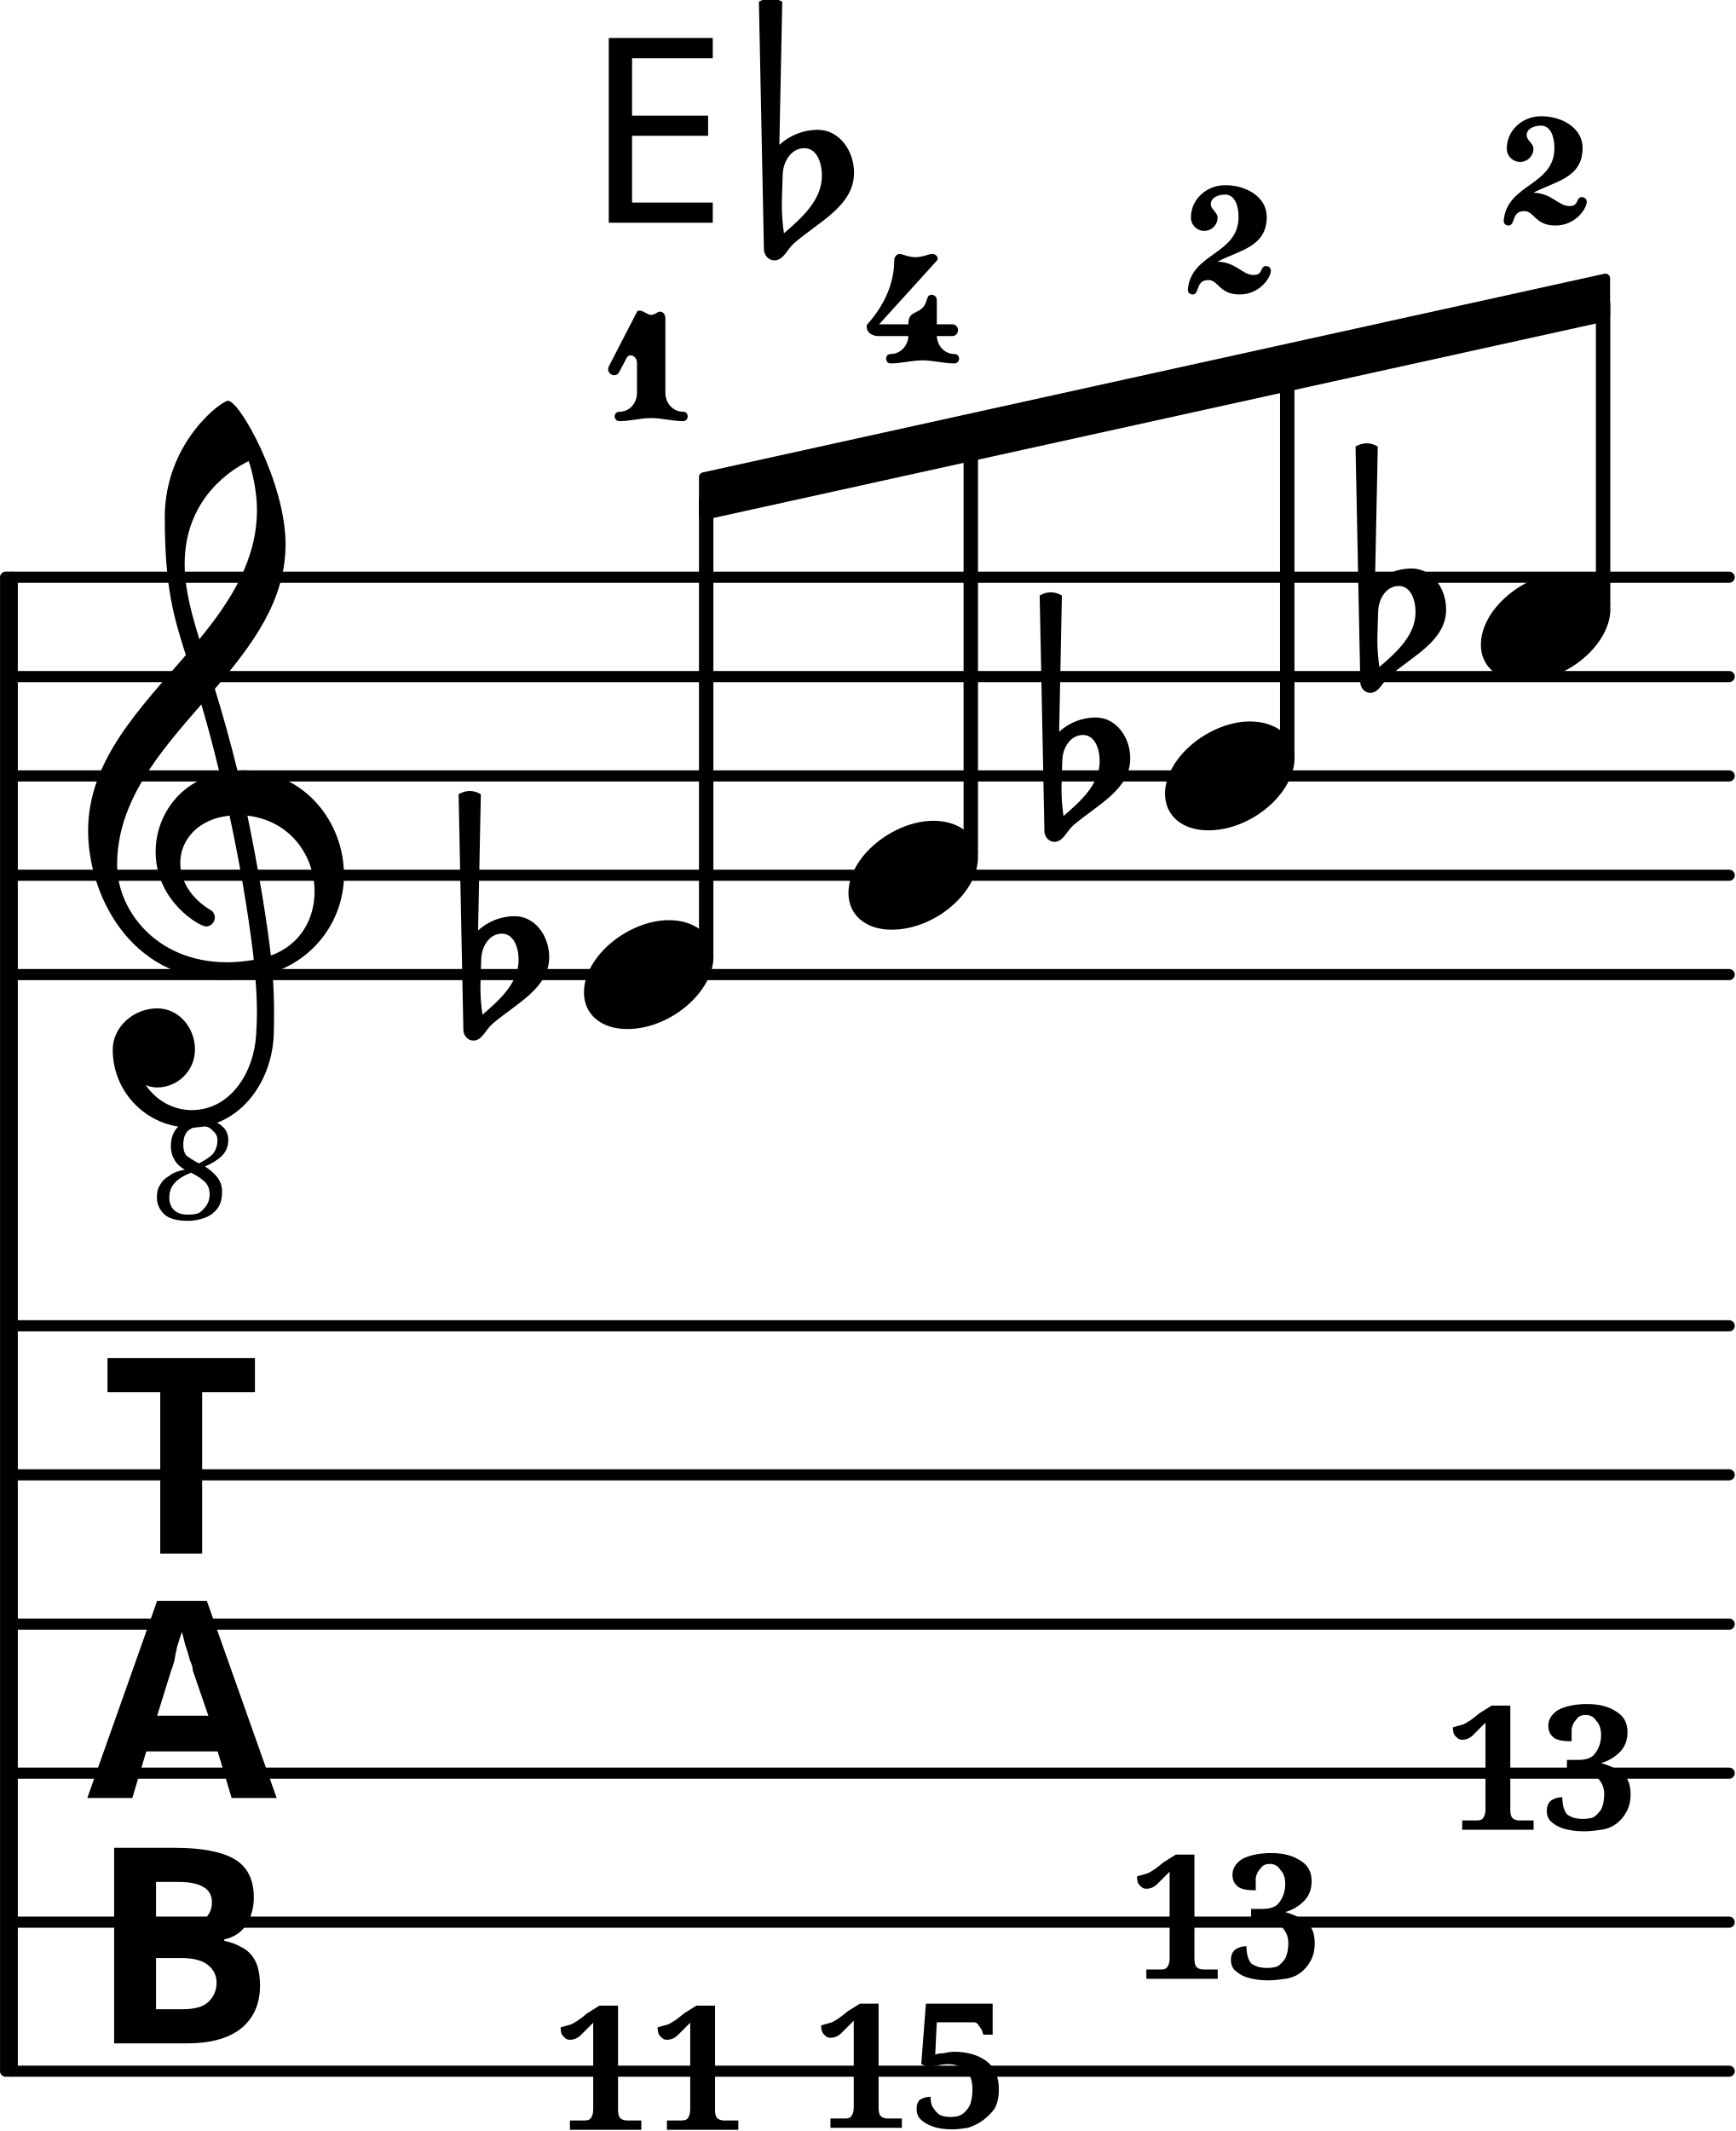
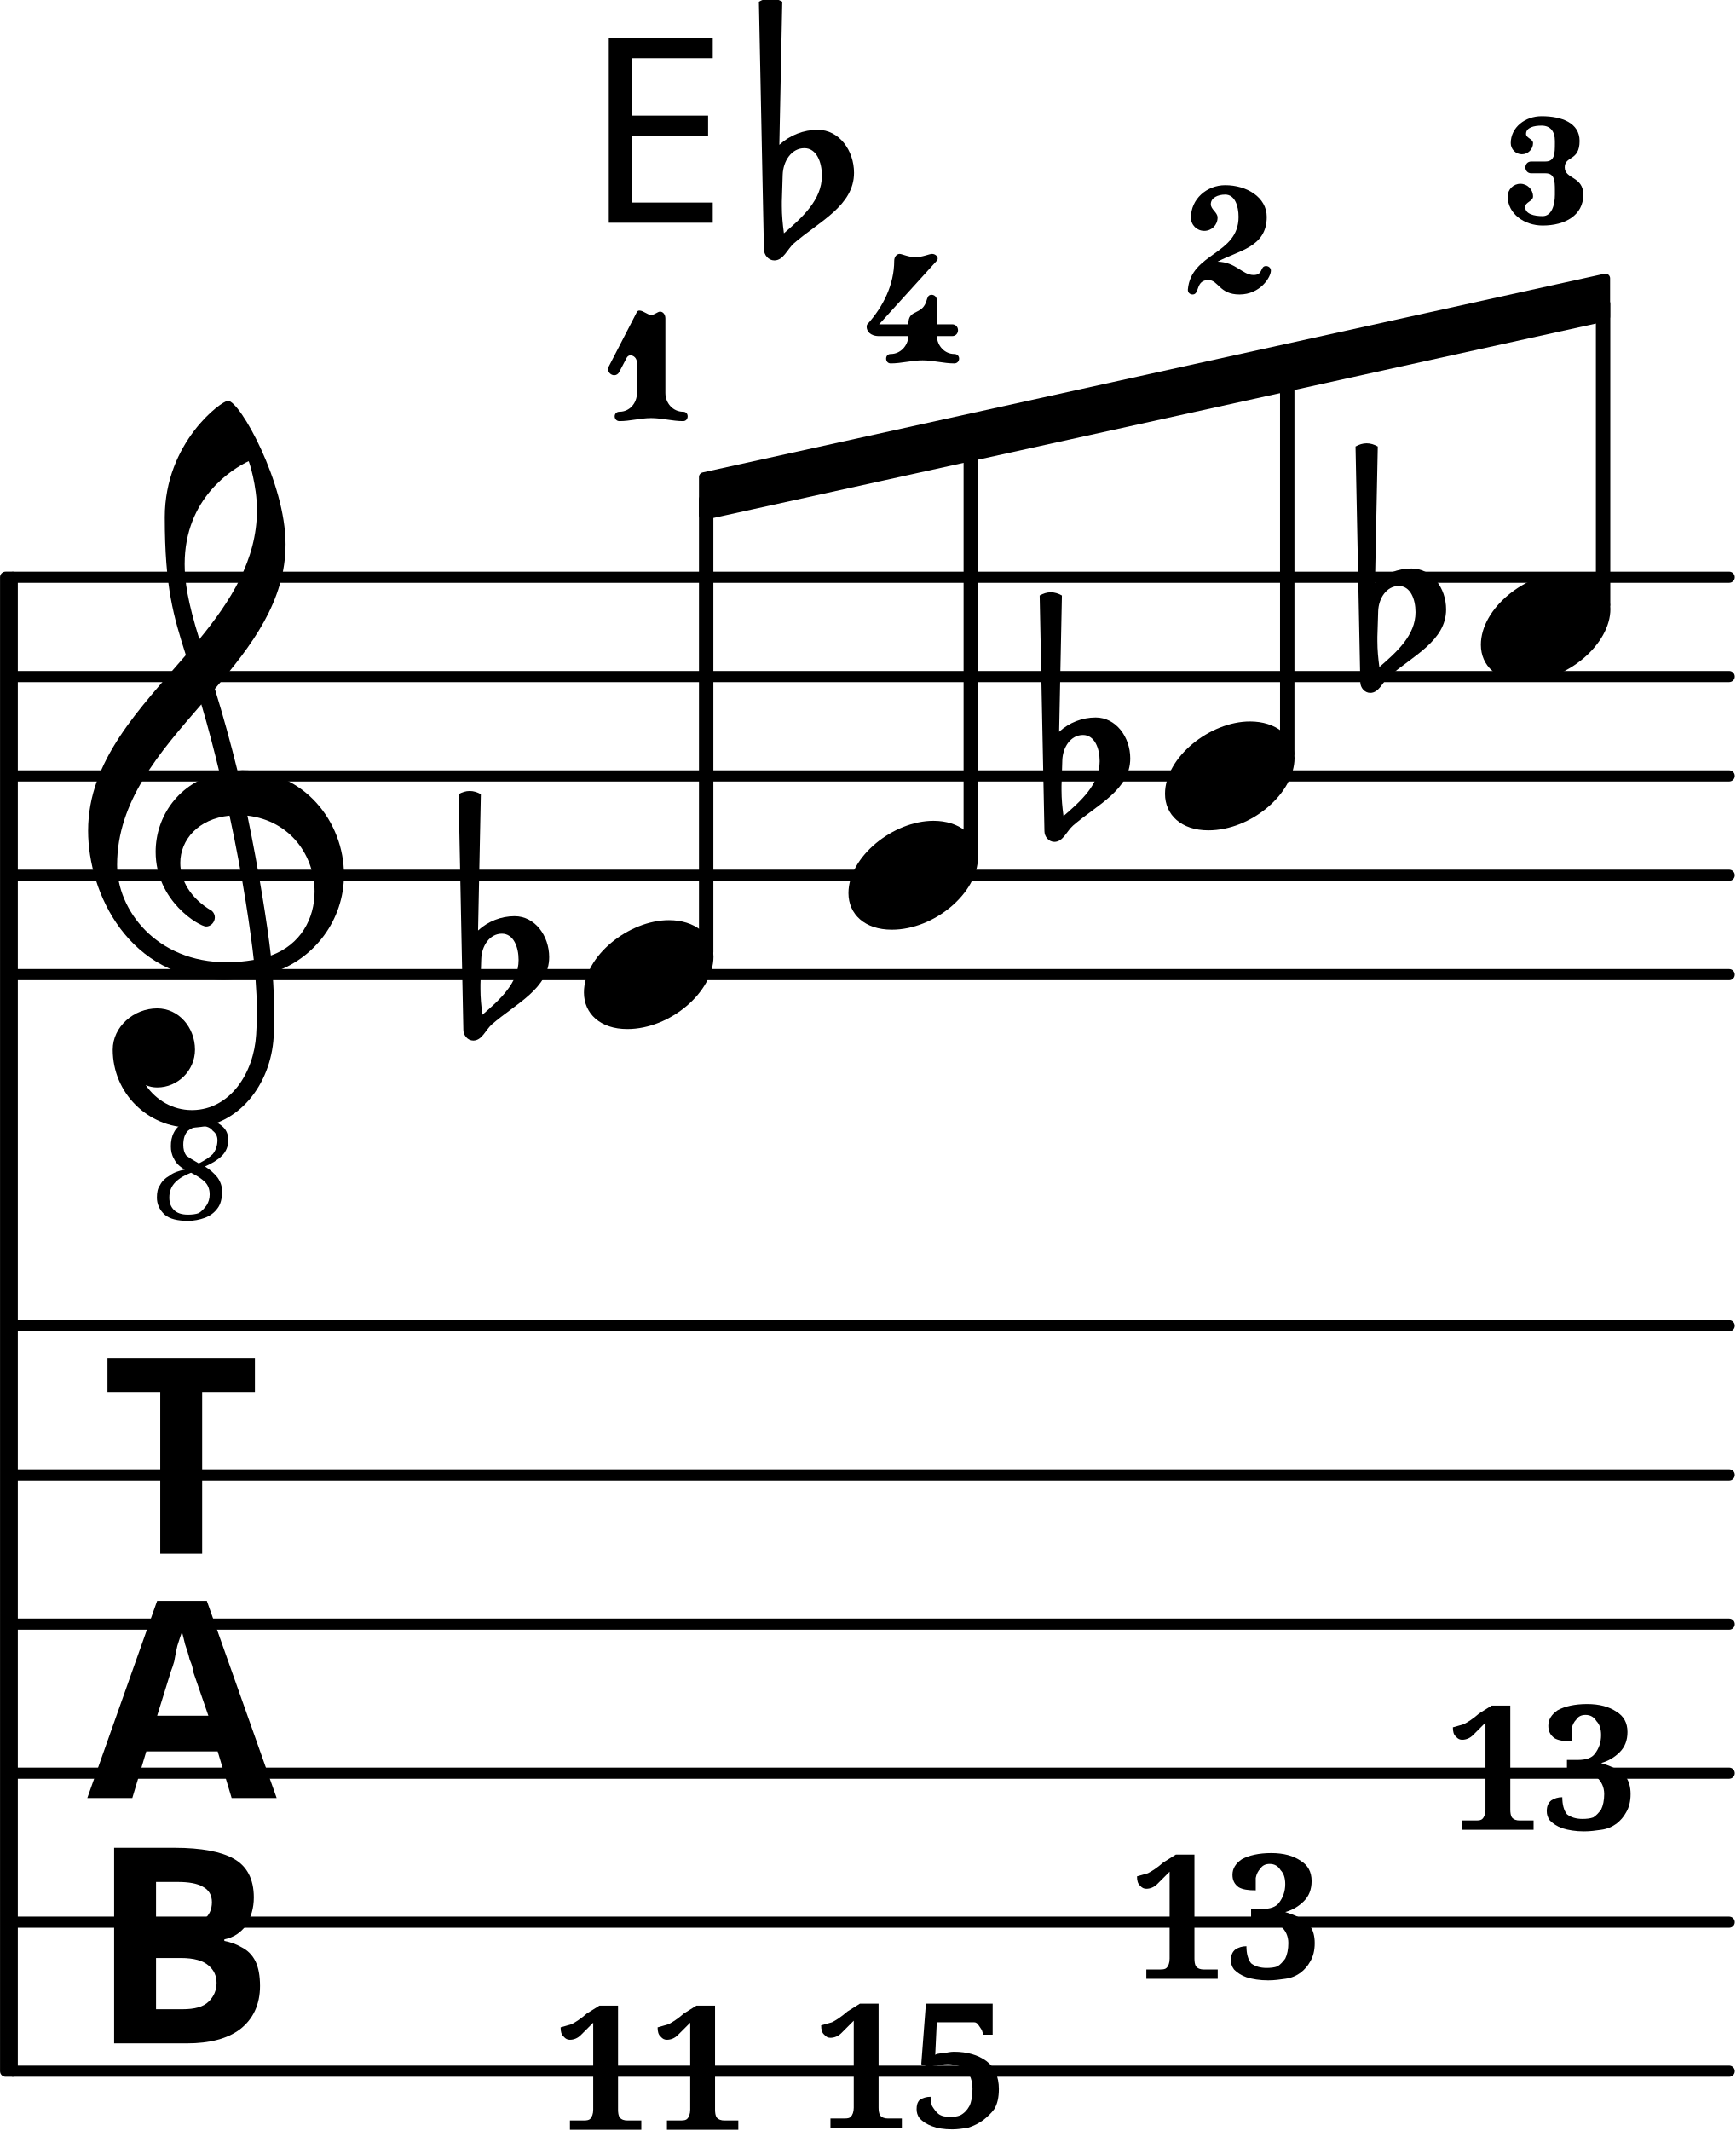
<svg xmlns="http://www.w3.org/2000/svg" preserveAspectRatio="xMidYMid meet" viewBox="-0.079 -5.568 17.47 21.45">
  <g transform="translate(0, 4.242)">
    <line stroke-linejoin="round" stroke-linecap="round" stroke-width="0.112" stroke="currentColor" x1="0.056" y1="0" x2="17.33" y2="0" />
  </g>
  <g transform="translate(0, 3.242)">
    <line stroke-linejoin="round" stroke-linecap="round" stroke-width="0.112" stroke="currentColor" x1="0.056" y1="0" x2="17.33" y2="0" />
  </g>
  <g transform="translate(0, 2.242)">
    <line stroke-linejoin="round" stroke-linecap="round" stroke-width="0.112" stroke="currentColor" x1="0.056" y1="0" x2="17.33" y2="0" />
  </g>
  <g transform="translate(0, 1.242)">
    <line stroke-linejoin="round" stroke-linecap="round" stroke-width="0.112" stroke="currentColor" x1="0.056" y1="0" x2="17.33" y2="0" />
  </g>
  <g transform="translate(0, 0.2422)">
    <line stroke-linejoin="round" stroke-linecap="round" stroke-width="0.112" stroke="currentColor" x1="0.056" y1="0" x2="17.33" y2="0" />
  </g>
  <g transform="translate(0, 15.28)">
    <line stroke-linejoin="round" stroke-linecap="round" stroke-width="0.112" stroke="currentColor" x1="0.056" y1="0" x2="17.33" y2="0" />
  </g>
  <g transform="translate(0, 13.78)">
    <line stroke-linejoin="round" stroke-linecap="round" stroke-width="0.112" stroke="currentColor" x1="0.056" y1="0" x2="17.33" y2="0" />
  </g>
  <g transform="translate(0, 12.28)">
    <line stroke-linejoin="round" stroke-linecap="round" stroke-width="0.112" stroke="currentColor" x1="0.056" y1="0" x2="17.33" y2="0" />
  </g>
  <g transform="translate(0, 10.78)">
    <line stroke-linejoin="round" stroke-linecap="round" stroke-width="0.112" stroke="currentColor" x1="0.056" y1="0" x2="17.33" y2="0" />
  </g>
  <g transform="translate(0, 9.277)">
    <line stroke-linejoin="round" stroke-linecap="round" stroke-width="0.112" stroke="currentColor" x1="0.056" y1="0" x2="17.33" y2="0" />
  </g>
  <g transform="translate(0, 7.777)">
    <line stroke-linejoin="round" stroke-linecap="round" stroke-width="0.112" stroke="currentColor" x1="0.056" y1="0" x2="17.33" y2="0" />
  </g>
  <g transform="translate(6.958, -0.5736)">
    <polygon stroke-linejoin="round" stroke-linecap="round" stroke-width="0.094" fill="currentColor" stroke="currentColor" points="9.126 -2.193 9.126 -1.807 0.047 0.193 0.047 -0.193" />
  </g>
  <g transform="translate(5.8, -3.326)">
    <text font-family="sans" font-size="2.616" text-anchor="start" fill="currentColor">
      <tspan>E</tspan>
    </text>
  </g>
  <g transform="translate(7.679, -3.644)">
    <path transform="scale(0.0042, -0.0042)" d="M29 39l-2 -64v-11c0 -22 2 -43 5 -65c44 38 91 80 91 138c0 33 -13 66 -42 66c-31 0 -51 -31 -52 -64zM-28 454c9 5 18 8 28 8s19 -3 28 -8l-7 -343c25 23 58 36 92 36c51 0 87 -49 87 -103c0 -79 -84 -117 -144 -169c-16 -14 -25 -41 -47 -41c-14 0 -25 13 -25 27z" fill="currentColor" />
  </g>
  <g transform="translate(5.8, 4.242)">
    <path transform="scale(0.004, -0.004)" d="M0 -45c0 92 113 182 214 182c64 0 112 -36 112 -92c0 -88 -108 -182 -217 -182c-68 0 -109 39 -109 92z" fill="currentColor" />
  </g>
  <g transform="translate(6.05, -1.329)">
    <path transform="scale(0.0022, -0.0022)" d="M194 486c16 0 29 15 41 15c13 0 24 -13 24 -31v-341c0 -47 35 -86 81 -86c14 0 21 -10 21 -21s-7 -22 -21 -22c-49 0 -97 14 -146 14s-96 -14 -145 -14c-14 0 -22 11 -22 22s8 21 22 21c46 0 80 39 80 86v137c0 23 -16 35 -30 35c-7 0 -13 -4 -17 -11l-34 -65 c-5 -10 -14 -15 -23 -15c-14 0 -28 12 -28 27c0 4 1 8 3 13l129 250c2 4 7 6 11 6c18 0 37 -20 54 -20z" fill="currentColor" />
  </g>
  <g transform="translate(0.8, 3.242)">
    <path transform="scale(0.004, -0.004)" d="M265 -635h-5c-108 0 -196 87 -196 196c0 58 53 104 112 104c54 0 95 -48 95 -104c0 -52 -43 -95 -95 -95c-10 0 -20 2 -29 6c26 -38 68 -63 116 -63h3zM403 150c28 -135 50 -272 59 -352c75 27 110 93 110 161c0 88 -59 178 -169 191zM75 26c0 -112 97 -245 277 -245 c21 0 43 2 67 6c-7 65 -27 206 -61 363c-79 -8 -124 -61 -124 -119c0 -43 25 -89 80 -121c5 -5 7 -11 7 -16c0 -12 -10 -23 -22 -23c-16 0 -127 63 -127 188c0 89 58 175 161 198c-14 58 -29 116 -46 173c-106 -122 -212 -244 -212 -404zM354 1194c30 0 145 -207 145 -361 c0 -143 -85 -255 -178 -364c21 -68 40 -137 57 -206c4 0 8 1 12 1c156 0 256 -130 256 -263c0 -113 -74 -212 -180 -246c3 -34 4 -68 4 -102c0 -20 0 -40 -1 -60c-7 -120 -89 -225 -204 -228l1 44c93 2 153 92 159 190c1 19 2 37 2 56c0 30 -2 60 -4 90 c-28 -5 -54 -8 -79 -8c-240 0 -342 219 -342 375c0 177 130 307 246 442c-31 98 -53 170 -53 347c0 188 143 293 159 293zM427 919c0 62 -20 123 -21 123c-40 -19 -161 -92 -161 -259c0 -42 7 -93 37 -189c78 95 145 199 145 325z" fill="currentColor" />
  </g>
  <g transform="translate(1.485, 6.705)">
    <text font-family="serif" font-style="italic" font-size="1.386" text-anchor="start" fill="currentColor">
      <tspan>8</tspan>
    </text>
  </g>
  <g transform="translate(5.487, 15.87)">
    <text font-family="serif" font-weight="bold" font-size="1.746" text-anchor="start" fill="currentColor">
      <tspan>11</tspan>
    </text>
  </g>
  <g transform="translate(0.9406, 10.07)">
    <text font-family="sans" font-weight="bold" font-size="2.772" text-anchor="start" fill="currentColor">
      <tspan>T</tspan>
    </text>
  </g>
  <g transform="translate(0.8, 12.53)">
    <text font-family="sans" font-weight="bold" font-size="2.772" text-anchor="start" fill="currentColor">
      <tspan>A</tspan>
    </text>
  </g>
  <g transform="translate(0.8201, 15)">
    <text font-family="sans" font-weight="bold" font-size="2.772" text-anchor="start" fill="currentColor">
      <tspan>B</tspan>
    </text>
  </g>
  <g transform="translate(7.03, 2.242)">
    <rect x="-0.072" y="-2.832" width="0.145" height="4.652" ry="0.047" fill="currentColor" />
  </g>
  <g transform="translate(4.65, 4.242)">
    <path transform="scale(0.004, -0.004)" d="M29 39l-2 -64v-11c0 -22 2 -43 5 -65c44 38 91 80 91 138c0 33 -13 66 -42 66c-31 0 -51 -31 -52 -64zM-28 454c9 5 18 8 28 8s19 -3 28 -8l-7 -343c25 23 58 36 92 36c51 0 87 -49 87 -103c0 -79 -84 -117 -144 -169c-16 -14 -25 -41 -47 -41c-14 0 -25 13 -25 27z" fill="currentColor" />
  </g>
  <g transform="translate(8.463, 3.242)">
    <path transform="scale(0.004, -0.004)" d="M0 -45c0 92 113 182 214 182c64 0 112 -36 112 -92c0 -88 -108 -182 -217 -182c-68 0 -109 39 -109 92z" fill="currentColor" />
  </g>
  <g transform="translate(8.653, -1.91)">
    <path transform="scale(0.0022, -0.0022)" d="M148 501c10 0 41 -15 72 -15c32 0 63 15 76 15c15 0 26 -11 26 -21c0 -4 -1 -7 -4 -10l-264 -291h134v4c0 60 50 41 75 85c7 11 8 24 14 36c3 7 10 10 17 10c11 0 24 -8 24 -25v-110h70c18 0 27 -14 27 -27s-9 -27 -27 -27h-70c2 -45 36 -82 80 -82c14 0 22 -10 22 -21 s-8 -22 -22 -22c-49 0 -96 14 -145 14s-97 -14 -146 -14c-14 0 -21 11 -21 22s7 21 21 21c44 0 79 37 81 82h-134c-43 0 -57 25 -57 42c0 5 1 10 3 12c73 81 123 182 123 291c0 17 11 31 25 31z" fill="currentColor" />
  </g>
  <g transform="translate(8.11, 15.85)">
    <text font-family="serif" font-weight="bold" font-size="1.746" text-anchor="start" fill="currentColor">
      <tspan>15</tspan>
    </text>
  </g>
  <g transform="translate(9.694, 2.242)">
    <rect x="-0.072" y="-3.412" width="0.145" height="4.233" ry="0.047" fill="currentColor" />
  </g>
  <g transform="translate(11.65, 2.242)">
    <path transform="scale(0.004, -0.004)" d="M0 -45c0 92 113 182 214 182c64 0 112 -36 112 -92c0 -88 -108 -182 -217 -182c-68 0 -109 39 -109 92z" fill="currentColor" />
  </g>
  <g transform="translate(11.88, -2.604)">
    <path transform="scale(0.0022, -0.0022)" d="M94 66c-60 0 -39 -66 -72 -66c-11 0 -22 7 -22 21v2c15 169 232 158 232 332c0 50 -17 102 -61 102c-33 0 -66 -14 -66 -44c0 -24 31 -37 31 -61c0 -34 -27 -61 -61 -61s-61 27 -61 61c0 84 72 148 157 148c98 0 190 -55 190 -145c0 -140 -131 -154 -225 -205 c85 -2 113 -61 165 -61c45 0 28 41 57 41c11 0 22 -8 22 -21c0 -29 -48 -109 -144 -109c-92 0 -96 66 -142 66z" fill="currentColor" />
  </g>
  <g transform="translate(11.29, 14.35)">
    <text font-family="serif" font-weight="bold" font-size="1.746" text-anchor="start" fill="currentColor">
      <tspan>13</tspan>
    </text>
  </g>
  <g transform="translate(12.88, 2.242)">
    <rect x="-0.072" y="-4.106" width="0.145" height="3.927" ry="0.047" fill="currentColor" />
  </g>
  <g transform="translate(10.5, 2.242)">
    <path transform="scale(0.004, -0.004)" d="M29 39l-2 -64v-11c0 -22 2 -43 5 -65c44 38 91 80 91 138c0 33 -13 66 -42 66c-31 0 -51 -31 -52 -64zM-28 454c9 5 18 8 28 8s19 -3 28 -8l-7 -343c25 23 58 36 92 36c51 0 87 -49 87 -103c0 -79 -84 -117 -144 -169c-16 -14 -25 -41 -47 -41c-14 0 -25 13 -25 27z" fill="currentColor" />
  </g>
  <g transform="translate(14.83, 0.7422)">
    <path transform="scale(0.004, -0.004)" d="M0 -45c0 92 113 182 214 182c64 0 112 -36 112 -92c0 -88 -108 -182 -217 -182c-68 0 -109 39 -109 92z" fill="currentColor" />
  </g>
-   <g transform="translate(15.06, -3.298)">
-     <path transform="scale(0.0022, -0.0022)" d="M94 66c-60 0 -39 -66 -72 -66c-11 0 -22 7 -22 21v2c15 169 232 158 232 332c0 50 -17 102 -61 102c-33 0 -66 -14 -66 -44c0 -24 31 -37 31 -61c0 -34 -27 -61 -61 -61s-61 27 -61 61c0 84 72 148 157 148c98 0 190 -55 190 -145c0 -140 -131 -154 -225 -205 c85 -2 113 -61 165 -61c45 0 28 41 57 41c11 0 22 -8 22 -21c0 -29 -48 -109 -144 -109c-92 0 -96 66 -142 66z" fill="currentColor" />
+   <g transform="translate(15.1, -3.298)">
+     <path transform="scale(0.0022, -0.0022)" d="M261 266c0 -54 85 -40 85 -125c0 -94 -83 -141 -186 -141c-84 0 -160 54 -160 133c0 32 26 58 58 58s58 -26 58 -58c0 -22 -36 -26 -36 -48c0 -33 42 -42 80 -42c41 0 56 50 56 98v21c0 44 -2 77 -43 77h-65c-18 0 -27 14 -27 27s9 27 27 27h65c42 0 43 36 43 83v11 c0 43 -20 70 -61 70c-34 0 -71 -8 -71 -38c0 -19 32 -23 32 -42c0 -28 -23 -51 -51 -51s-51 23 -51 51c0 72 66 123 141 123c93 0 174 -31 174 -113c0 -94 -68 -67 -68 -121z" fill="currentColor" />
  </g>
  <g transform="translate(14.47, 12.85)">
    <text font-family="serif" font-weight="bold" font-size="1.746" text-anchor="start" fill="currentColor">
      <tspan>13</tspan>
    </text>
  </g>
  <g transform="translate(16.06, 2.242)">
    <rect x="-0.072" y="-4.8" width="0.145" height="3.121" ry="0.047" fill="currentColor" />
  </g>
  <g transform="translate(13.68, 0.7422)">
    <path transform="scale(0.004, -0.004)" d="M29 39l-2 -64v-11c0 -22 2 -43 5 -65c44 38 91 80 91 138c0 33 -13 66 -42 66c-31 0 -51 -31 -52 -64zM-28 454c9 5 18 8 28 8s19 -3 28 -8l-7 -343c25 23 58 36 92 36c51 0 87 -49 87 -103c0 -79 -84 -117 -144 -169c-16 -14 -25 -41 -47 -41c-14 0 -25 13 -25 27z" fill="currentColor" />
  </g>
  <g transform="translate(-0.0786, 7.759)">
    <rect x="0" y="-7.573" width="0.179" height="15.15" ry="0.056" fill="currentColor" />
  </g>
</svg>
